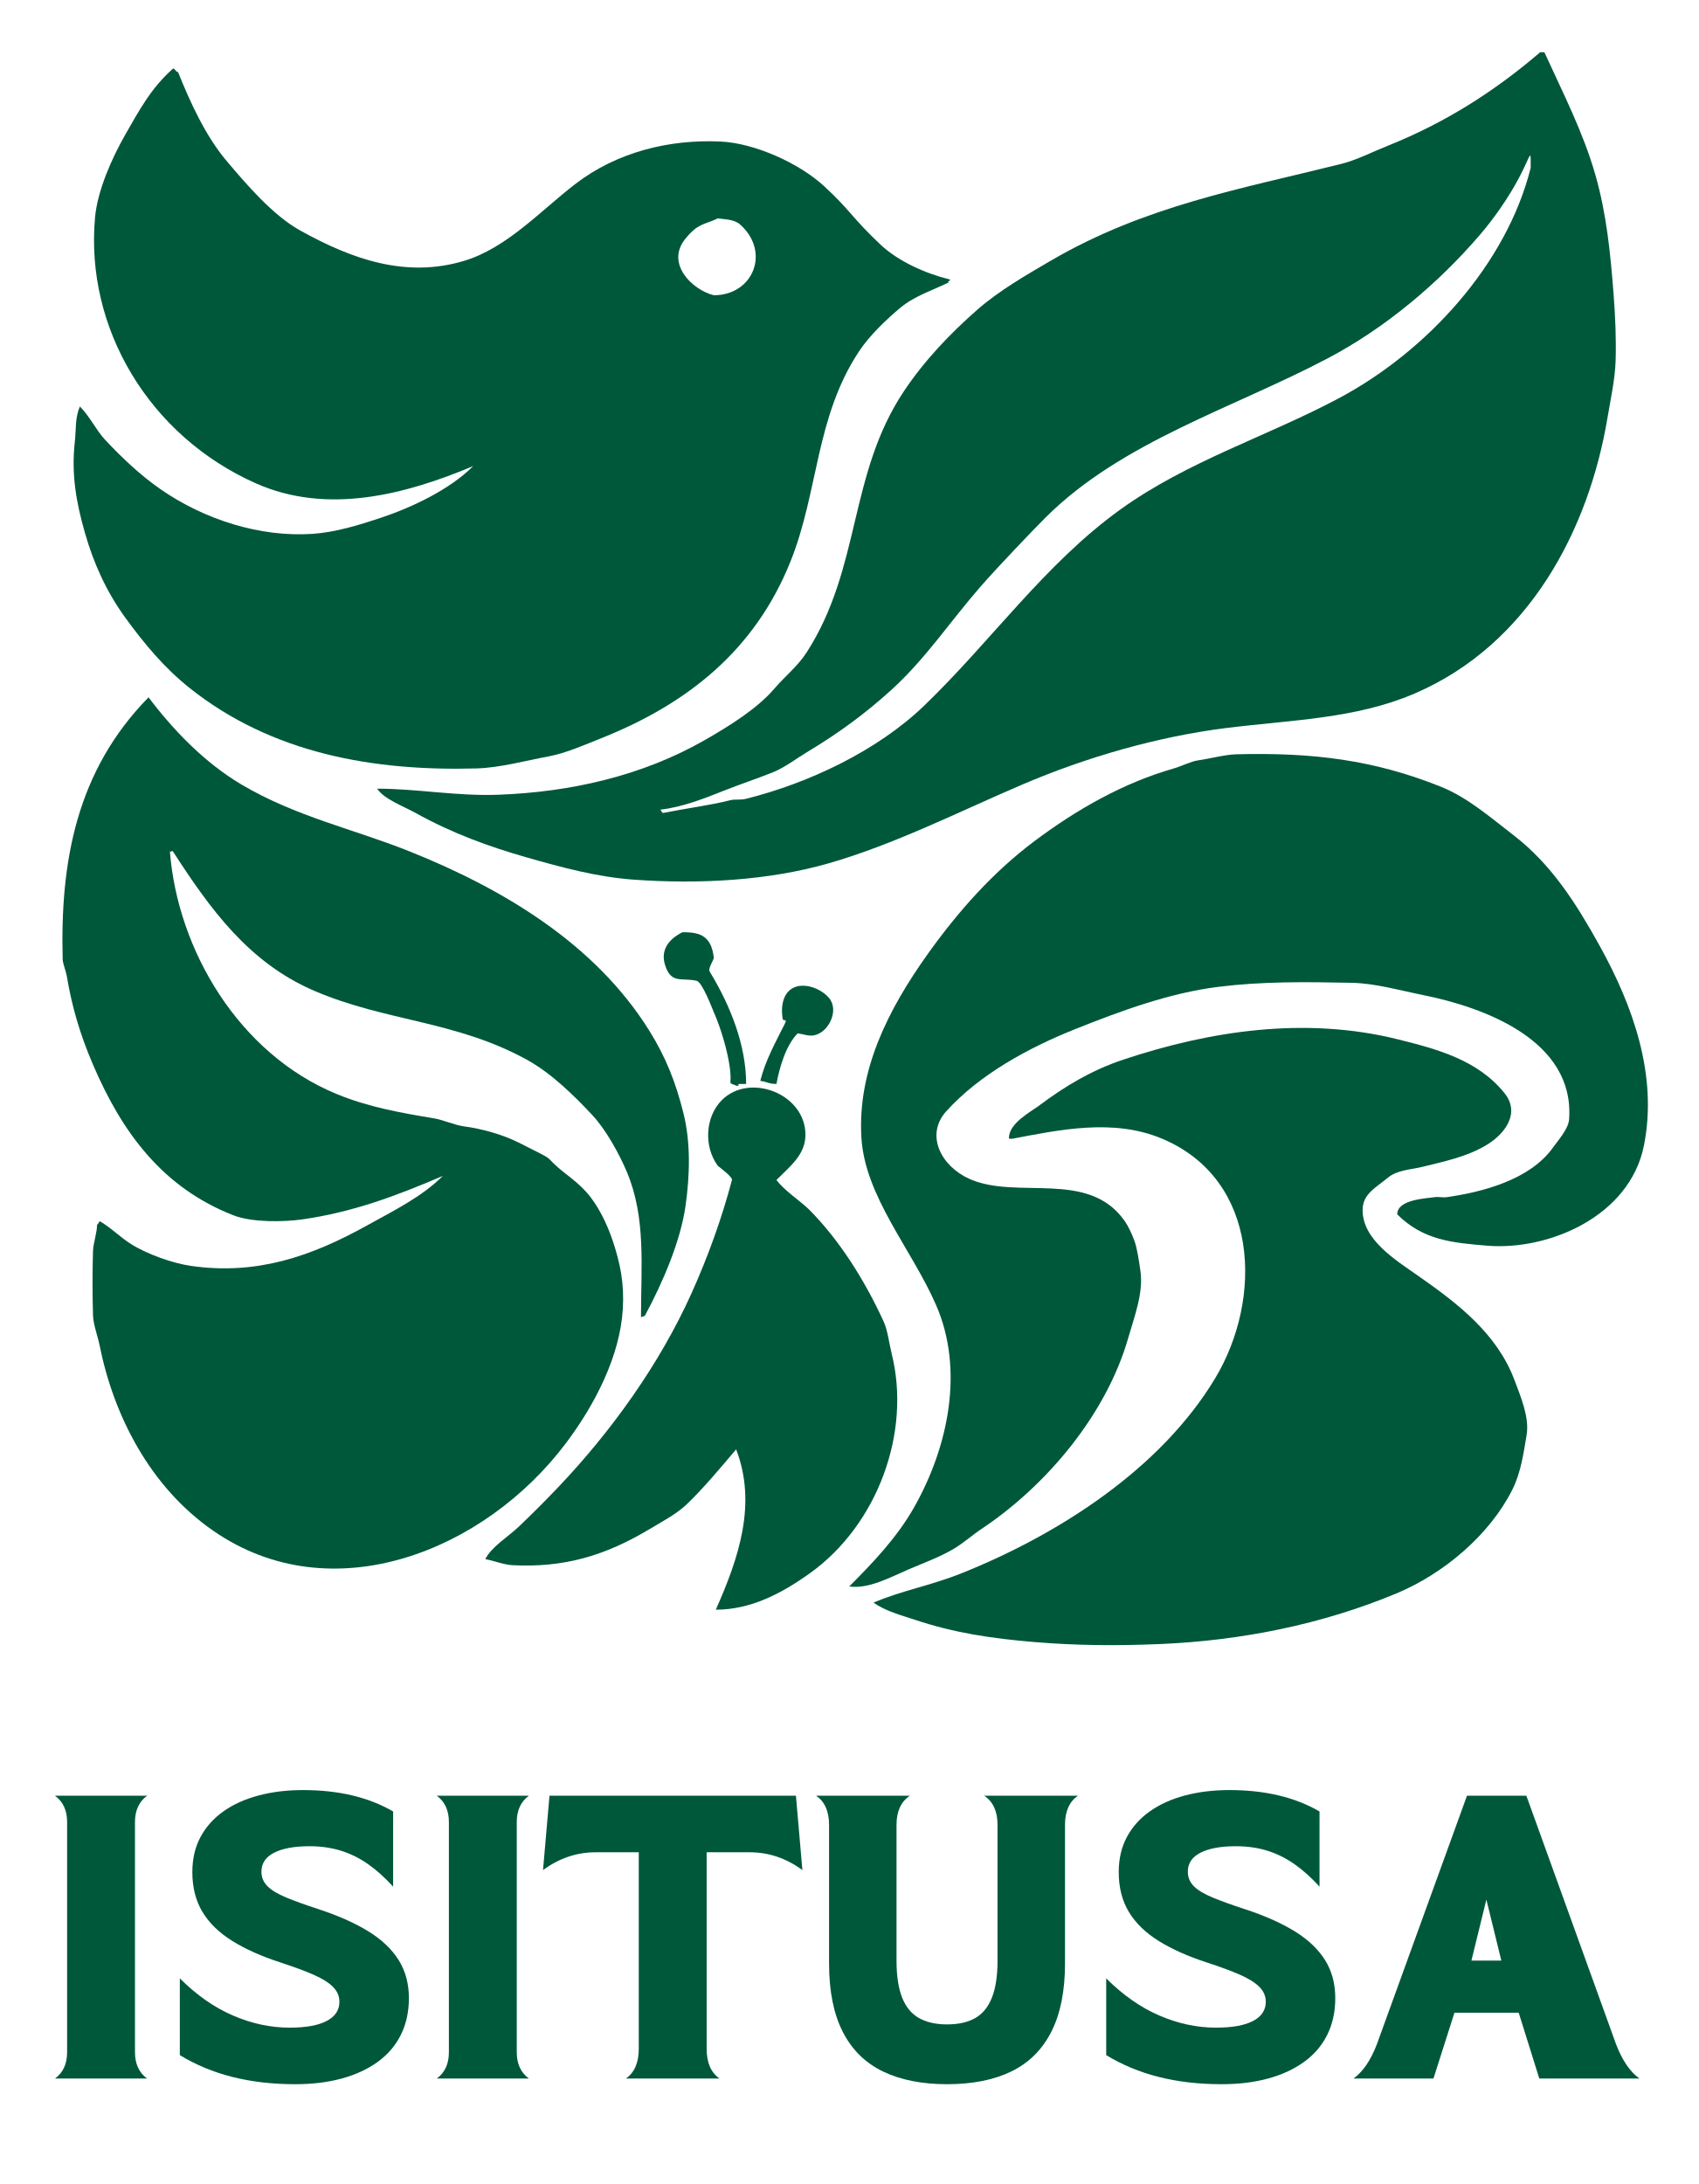
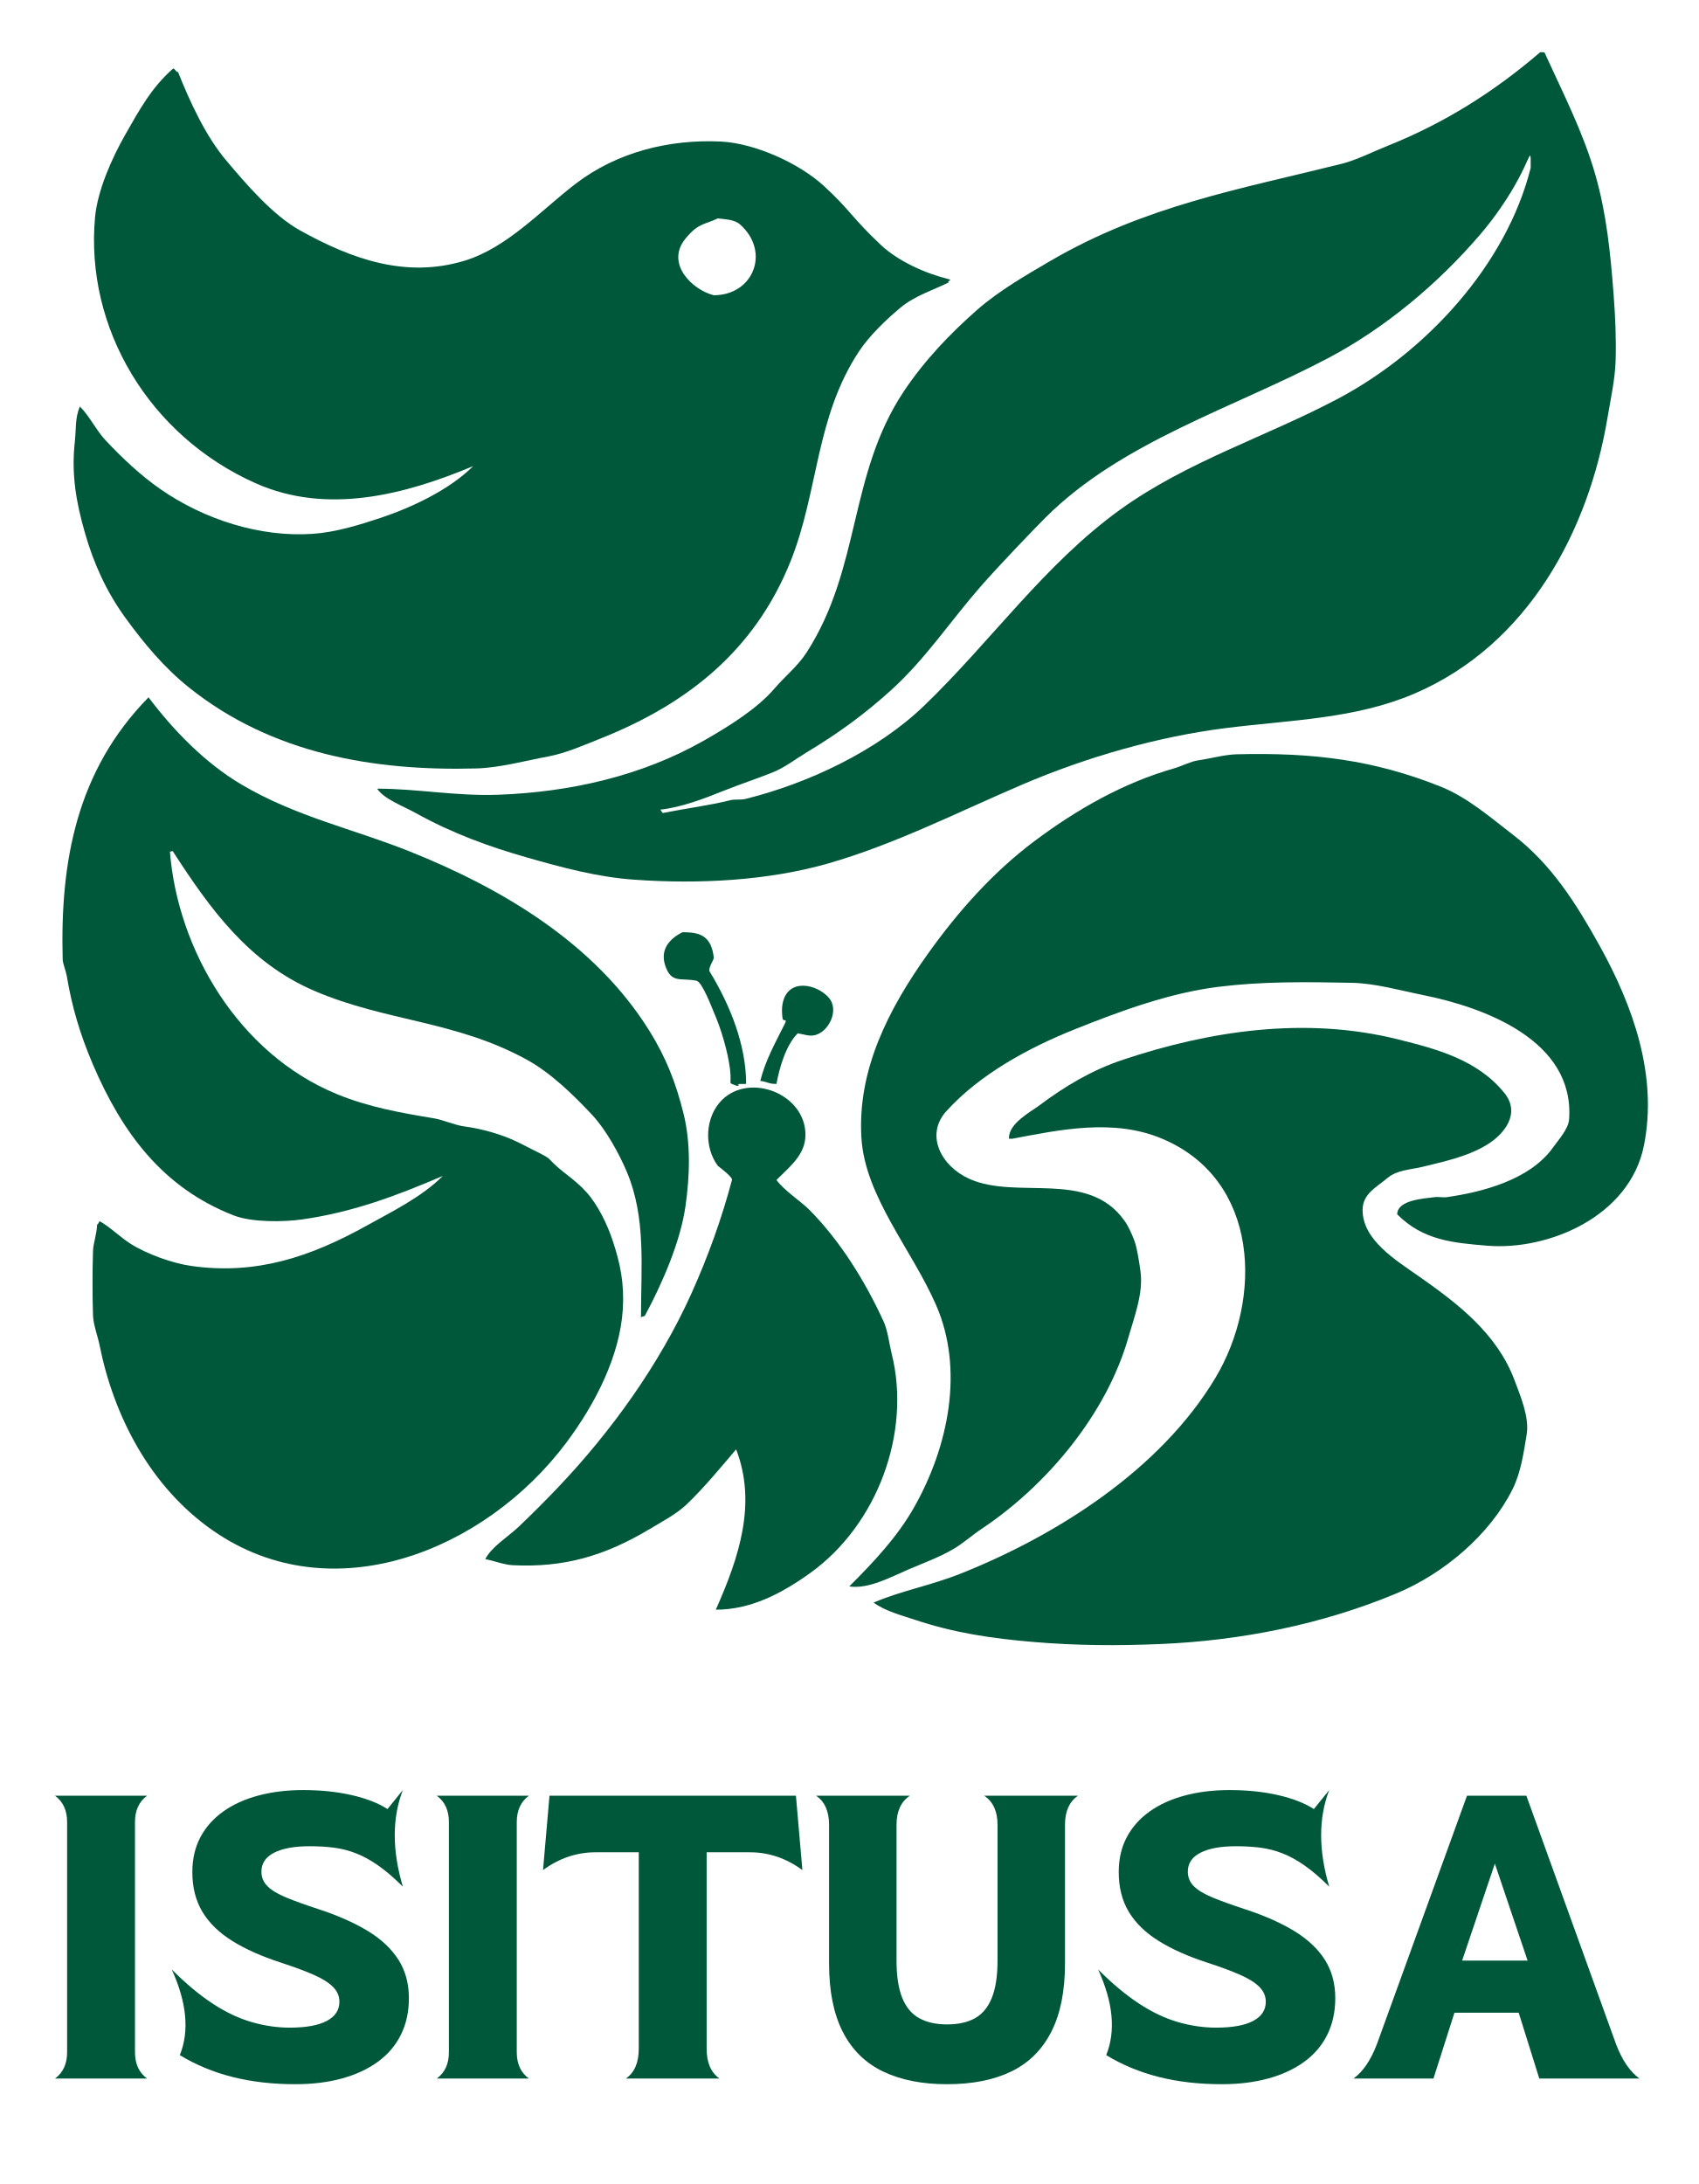
<svg xmlns="http://www.w3.org/2000/svg" viewBox="0 0 840 1080" fill="#00583B">
  <g fill-rule="evenodd" transform="translate(-110 -90)">
    <path d="M 873.775 115.825 C 883.018 136.131 892.955 155.342 899 176.5 C 904.508 195.78 906.416 214.912 908 235.5 C 908.844 246.473 909.333 257.5 909 268.5 C 908.726 277.528 906.448 287.814 905 296.5 C 895.784 351.797 866.256 408.676 809.5 433 C 780.272 445.526 748.649 445.981 716.5 450 C 682.886 454.202 647.465 464.301 615.5 478 C 583.533 491.7 552.118 507.681 519.5 517 C 490.006 525.427 456.069 527.326 423.5 525 C 405.456 523.711 388.243 519.069 370.5 514 C 352.008 508.717 333.777 502.154 315.5 492 C 309.226 488.514 299.98 485.22 296.5 480 C 316.4 480 335.628 483.773 356.5 483 C 391.745 481.695 427.221 473.874 458.5 456 C 470.885 448.923 484.519 440.395 493 430.5 C 498.389 424.213 504.5 419.499 509 412.5 C 535.906 370.647 529.56 324.66 557 283.5 C 567.14 268.289 579.933 254.871 593.5 243 C 603.966 233.842 617.369 226.077 629.5 219 C 676.446 191.615 723.486 183.503 773.5 171 C 780.844 169.164 788.661 165.136 796.5 162 C 824.325 150.87 848.792 135.446 871.5 116 C 872.065 115.517 873.454 116.071 873.775 115.825 Z M 436.4 490.4 C 437.144 490.524 437.26 492.148 438 492 C 449.236 489.753 460.769 488.308 471 485.75 C 473.823 485.044 475.923 485.769 479 485 C 509.483 477.379 543.541 461.556 567 439 C 600.043 407.228 626.715 368.845 664 342 C 697.357 317.983 736.084 306.08 772 287 C 815.591 263.842 855.074 220.706 867 173 C 867 159.211 867.707 170.382 852 193 C 848.882 197.49 845.558 201.849 842 206 C 821.273 230.181 795.255 252.042 767 267 C 720.329 291.708 664.691 308.309 627 346 C 620.858 352.142 603.817 369.923 595 380 C 580.281 396.821 567.727 415.794 551 431 C 537.675 443.114 524.433 452.74 509 462 C 503.466 465.32 498.241 469.504 492 472 C 484.102 475.159 475.917 477.833 468 481 C 457.754 485.099 447.068 489.215 436.4 490.4 Z" />
    <path d="M 198 125.5 C 203.849 140.122 211.55 157.15 222 169.5 C 231.763 181.038 244.82 196.4 258.5 204 C 284.166 218.259 310.743 227.627 339.5 219 C 360.659 212.652 377.439 194.124 394.5 181 C 415.192 165.083 441.146 158.793 466.5 160 C 483.199 160.795 505.155 170.643 517.5 182 C 530.652 194.1 531.063 197.388 545.5 211 C 554.155 219.16 567.49 225.135 579 228 C 581.651 228.66 577.735 228.953 579.288 229.616 C 571.798 233.345 562.424 236.263 555.5 242 C 548.489 247.809 540.104 255.844 535 263.5 C 513.263 296.106 514.844 332.89 501 367.5 C 483.252 411.869 449.714 438.114 407.5 455 C 399.269 458.292 389.677 462.486 381.5 464 C 370.01 466.128 357.239 469.683 345.5 470 C 295.118 471.362 244.582 462.866 203.5 430 C 191.155 420.124 181.306 408.296 172 395.5 C 162.445 382.362 156.214 368.249 152 353.5 C 147.729 338.551 145.198 324.718 147 308.5 C 147.701 302.187 147.045 296.729 149.5 291 C 154.41 295.91 157.565 302.759 162 307.5 C 170.382 316.46 179.537 325.103 189.5 332 C 211.036 346.909 238.519 355.732 264.5 354 C 275.963 353.236 287.89 349.537 298.5 346 C 313.513 340.996 332.304 332.196 344 320.5 C 310.54 334.532 271.941 344.752 236.5 329 C 183.742 305.552 152.026 252.215 157 197.5 C 158.198 184.325 165.192 168.415 172 156.5 C 178.67 144.827 184.825 133.341 195.5 124 C 196.231 123.36 197.269 126.14 198 125.5 Z M 465 198 C 458.264 201.222 455.391 200.189 449 208 C 438.952 220.28 452.31 233.328 463 236 C 482.583 236 491.176 214.49 476 201 C 473.076 198.401 468.441 198.492 465 198 Z" />
    <path d="M 183.456 434.831 C 195.731 451.092 211.204 467.189 229.5 478 C 256.385 493.886 284.725 499.89 312.5 511 C 358.587 529.435 404.131 556.509 431 599.5 C 439.383 612.912 444.192 625.269 448 640.5 C 451.649 655.094 451.173 671.292 449 686.5 C 446.524 703.83 437.768 724.217 429 740.5 C 428.647 741.156 427.373 740.855 427 741.5 C 427 716.183 429.554 692.19 420 669.5 C 416.124 660.295 409.585 648.573 403 641.5 C 393.798 631.616 382.446 620.551 370.5 614 C 335.219 594.652 300.923 595.181 265.5 580 C 233.11 566.119 214.015 539.649 195.5 511 C 195.233 510.587 194.303 511.431 194.025 511.025 C 197.824 559.631 227.964 611.014 276.5 631 C 292.424 637.557 308.359 640.31 324.5 643 C 329.31 643.802 334.81 646.375 339.5 647 C 348.304 648.173 358.481 650.99 366.5 655 C 388.912 666.206 375.97 659.699 390.5 671 C 393.854 673.609 397.167 676.333 400 679.5 C 405.781 685.961 410.281 695.344 413 703.5 C 416.719 714.656 418.808 724.577 418 737.5 C 416.565 760.462 404.49 784.18 390 803.5 C 349.804 857.094 274.053 887.537 215.5 847 C 183.919 825.136 166.129 789.645 159.25 755.25 C 158.353 750.765 156.136 744.999 156 740.5 C 155.677 729.838 155.677 719.162 156 708.5 C 156.109 704.893 158 699.675 158 695.5 C 158.613 695.853 158.887 693.647 159.5 694 C 164.873 697.094 169.278 701.658 174.5 705 C 182.629 710.203 195.444 714.706 204.5 716 C 236.767 720.61 263.639 711.478 291.5 696 C 304.167 688.963 318.601 681.899 329 671.5 C 305.208 681.697 284.041 689.494 259.5 693 C 250.484 694.288 234.703 694.591 225.5 691 C 190.562 677.366 170.488 650.305 156 616.5 C 149.504 601.343 145.532 587.693 143 572.5 C 142.669 570.513 141.049 566.324 141 564.5 C 139.694 516.171 147.782 471.167 183.456 434.831 Z" />
    <path d="M 801 690.5 C 801 683.236 814.761 682.677 819.5 682 C 821.48 681.717 823.52 682.283 825.5 682 C 843.194 679.472 866.623 673.428 878 657.5 C 880.786 653.6 885.66 648.266 886 643.5 C 888.79 604.442 843.975 588.095 813.5 582 C 802.591 579.818 790.185 576.238 778.5 576 C 755.428 575.529 733.978 575.315 712.5 578 C 688.416 581.011 664.263 589.895 641.5 599 C 618.755 608.098 594.545 621.213 578 639.5 C 567.401 651.214 575.383 666.726 589.5 673 C 613.042 683.463 647.976 668.267 666 693.5 C 668.166 696.533 669.662 700.022 671 703.5 C 672.415 707.179 673.5 715.003 674 718.5 C 675.56 729.42 670.979 741.074 668 751.5 C 657.183 789.36 627.643 824.571 595.5 846 C 590.728 849.181 586.443 853.092 581.5 856 C 574.557 860.084 566.904 862.827 559.5 866 C 550.456 869.876 539.554 875.921 530 874.5 C 541.82 862.68 553.638 850.232 562 835.5 C 579.22 805.159 586.784 767.203 573 735.5 C 560.949 707.783 537.717 681.688 536 652.5 C 534.04 619.175 549.191 589.233 569 561.5 C 583.885 540.662 601.071 521.321 621.5 506 C 642.754 490.06 665.73 477.077 690.5 470 C 694.394 468.888 698.925 466.502 702.5 466 C 708.576 465.146 715.659 463.15 721.5 463 C 759.59 462.023 789.602 465.841 822.5 479 C 835.794 484.318 847.251 494.347 858.5 503 C 877.312 517.471 889.485 536.773 901 557.5 C 917.764 587.675 929.896 622.019 923 656.5 C 915.959 691.704 875.54 708.503 845.5 706 C 828.411 704.576 813.845 703.345 801 690.5 Z" />
    <path d="M 447.5 551 C 452.598 551 458.05 551.281 461 556.5 C 462.194 558.613 462.699 561.092 463 563.5 C 463.145 564.657 459.967 568.805 461 570.5 C 471.24 587.293 479 606.878 479 626 C 470.778 626 477.88 626.249 474.5 627 C 469.382 624.807 472.128 627.526 471 618.5 C 469.944 610.055 466.556 598.501 463 590.5 C 462.302 588.93 457.321 575.613 454.5 575 C 446.884 573.344 442.045 576.634 439 567.5 C 436.483 559.949 440.556 554.472 447.5 551 Z" />
    <path d="M 504.5 601 C 498.576 606.924 495.398 618.313 494 626 C 489.992 626 489.968 625.067 486 624.5 C 488.505 614.481 493.165 606.17 498 596.5 C 499.704 593.092 497.267 595.633 497 593.5 C 496.711 591.185 496.583 588.796 497 586.5 C 499.408 573.257 514.145 576.58 520 583.5 C 525.172 589.613 519.794 600.674 512.5 602 C 509.856 602.481 507.167 601.333 504.5 601 Z" />
    <path d="M 542 882.5 C 555.916 876.536 570.156 874.138 585.5 868 C 633.347 848.861 684.028 816.454 711 771.5 C 734.531 732.282 733.032 673.222 684.5 653 C 660.58 643.033 634.303 648.612 610.194 653.2 C 610.173 652.797 609.021 653.403 609 653 C 608.613 645.618 619.925 639.682 623.5 637 C 636.78 627.04 649.904 619.199 665.5 614 C 708.069 599.81 755.362 592.466 801.5 604 C 820.567 608.767 840.751 614.071 854 630.5 C 862.123 640.573 854.073 650.724 845.5 656 C 835.571 662.11 823.783 664.429 813.5 667 C 807.986 668.378 800.925 668.512 796.278 672.444 C 790.709 677.157 783.875 680.261 783.875 688.375 C 783.875 703.146 800.227 713.109 811.5 721 C 830.719 734.453 850.308 749.321 859 772.5 C 862.02 780.554 866.435 790.887 865 799.5 C 863.534 808.298 862.176 818.148 858 826.5 C 846.733 849.033 824.025 868.198 800.5 878 C 763.706 893.331 723.664 901.326 683.5 903 C 662.12 903.891 642.34 903.737 621.5 902 C 600.182 900.223 581.803 897.434 562.5 891 C 555.513 888.671 547.922 886.73 542 882.5 Z" />
    <path d="M 494 673.5 C 497.596 678.534 506.313 684.313 510 688 C 525.206 703.206 537.737 723.29 547 743.5 C 549.067 748.009 549.717 754.368 551 759.5 C 560.713 798.351 543.982 844.084 510.5 868 C 496.329 878.122 481.199 886 464 886 C 475.463 860.207 484.396 833.603 474.056 806.708 C 467.295 814.696 457.697 826.246 449.5 834 C 444.475 838.754 437.527 842.384 431.5 846 C 409.175 859.395 388.974 865.274 363.5 864 C 359.2 863.785 354.255 861.774 350 861 C 353.034 854.931 361.363 849.887 366.5 845 C 373.16 838.664 379.664 832.16 386 825.5 C 412.223 797.932 436.14 764.744 452 729.5 C 460.241 711.187 466.909 692.614 472 673.5 C 472.407 671.973 465.183 666.748 465 666.5 C 457.935 656.941 458.749 642.251 467 634 C 480.722 620.278 508.333 630.836 508.333 651.167 C 508.333 660.927 500.868 666.632 494 673.5 Z" />
  </g>
  <g id="wordmark" transform="translate(20 1027.856) scale(0.1998002 -0.1998002)">
    <path transform="translate(0 0)" d="M36 0Q66 22 66 65V635Q66 678 36 700H264Q234 678 234 635V65Q234 22 264 0Z" />
-     <path transform="translate(307 0)" d="M566 661V475Q535 509 503.5 531.0Q472 553 436.5 564.0Q401 575 359 575Q303 575 271.5 559.0Q240 543 240 512Q240 491 255.0 476.0Q270 461 301.5 448.0Q333 435 382 419Q455 395 504.5 364.5Q554 334 579.5 293.5Q605 253 605 199Q605 148 585.0 108.0Q565 68 527.5 41.0Q490 14 438.5 0.0Q387 -14 324 -14Q239 -14 168.0 4.0Q97 22 38 58V248Q100 186 169.5 156.0Q239 126 310 126Q370 126 401.5 142.5Q433 159 433 190Q433 211 417.0 227.0Q401 243 369.0 257.0Q337 271 288 287Q217 310 168.0 340.5Q119 371 94.0 412.5Q69 454 69 511Q69 560 89.0 597.5Q109 635 145.5 661.0Q182 687 232.5 700.5Q283 714 343 714Q475 714 566 661Z" />
+     <path transform="translate(307 0)" d="M590 714Q550 610 590 475Q558 507 529.5 527.0Q501 547 474.0 557.5Q447 568 419.0 571.5Q391 575 359 575Q303 575 271.5 559.0Q240 543 240 512Q240 491 255.0 476.0Q270 461 301.5 448.0Q333 435 382 419Q455 395 504.5 364.5Q554 334 579.5 293.5Q605 253 605 199Q605 148 585.0 108.0Q565 68 527.5 41.0Q490 14 438.5 0.0Q387 -14 324 -14Q239 -14 168.0 4.0Q97 22 38 58Q74 147 18 270Q70 218 118.5 186.0Q167 154 215.0 140.0Q263 126 310 126Q370 126 401.5 142.5Q433 159 433 190Q433 211 417.0 227.0Q401 243 369.0 257.0Q337 271 288 287Q217 310 168.0 340.5Q119 371 94.0 412.5Q69 454 69 511Q69 560 89.0 597.5Q109 635 145.5 661.0Q182 687 232.5 700.5Q283 714 343 714Q409 714 463.5 701.5Q518 689 552 667Q574 694 590 714Z" />
    <path transform="translate(945 0)" d="M36 0Q66 22 66 65V635Q66 678 36 700H264Q234 678 234 635V65Q234 22 264 0Z" />
    <path transform="translate(1245 0)" d="M15 700H625L641 516Q581 560 511 560H404V74Q404 22 436 0H204Q236 22 236 74V560H129Q59 560 -1 516Z" />
    <path transform="translate(1894 0)" d="M26 700H258Q225 678 225 628V292Q225 235 239.0 200.0Q253 165 281.0 149.5Q309 134 350 134Q392 134 419.5 149.5Q447 165 461.0 200.0Q475 235 475 292V628Q475 678 442 700H674Q642 678 642 628V285Q642 182 608.0 115.5Q574 49 509.0 17.5Q444 -14 350 -14Q257 -14 191.5 17.5Q126 49 92.0 115.5Q58 182 58 285V628Q58 678 26 700Z" />
-     <path transform="translate(2600 0)" d="M566 661V475Q535 509 503.5 531.0Q472 553 436.5 564.0Q401 575 359 575Q303 575 271.5 559.0Q240 543 240 512Q240 491 255.0 476.0Q270 461 301.5 448.0Q333 435 382 419Q455 395 504.5 364.5Q554 334 579.5 293.5Q605 253 605 199Q605 148 585.0 108.0Q565 68 527.5 41.0Q490 14 438.5 0.0Q387 -14 324 -14Q239 -14 168.0 4.0Q97 22 38 58V248Q100 186 169.5 156.0Q239 126 310 126Q370 126 401.5 142.5Q433 159 433 190Q433 211 417.0 227.0Q401 243 369.0 257.0Q337 271 288 287Q217 310 168.0 340.5Q119 371 94.0 412.5Q69 454 69 511Q69 560 89.0 597.5Q109 635 145.5 661.0Q182 687 232.5 700.5Q283 714 343 714Q475 714 566 661Z" />
-     <path transform="translate(3234 0)" d="M16 0Q51 25 74 85L297 700H444L666 85Q689 25 724 0H476L425 163H266L214 0ZM308 292H382L345 443Z" />
+     <path transform="translate(2600 0)" d="M590 714Q550 610 590 475Q558 507 529.5 527.0Q501 547 474.0 557.5Q447 568 419.0 571.5Q391 575 359 575Q303 575 271.5 559.0Q240 543 240 512Q240 491 255.0 476.0Q270 461 301.5 448.0Q333 435 382 419Q455 395 504.5 364.5Q554 334 579.5 293.5Q605 253 605 199Q605 148 585.0 108.0Q565 68 527.5 41.0Q490 14 438.5 0.0Q387 -14 324 -14Q239 -14 168.0 4.0Q97 22 38 58Q74 147 18 270Q70 218 118.5 186.0Q167 154 215.0 140.0Q263 126 310 126Q370 126 401.5 142.5Q433 159 433 190Q433 211 417.0 227.0Q401 243 369.0 257.0Q337 271 288 287Q217 310 168.0 340.5Q119 371 94.0 412.5Q69 454 69 511Q69 560 89.0 597.5Q109 635 145.5 661.0Q182 687 232.5 700.5Q283 714 343 714Q409 714 463.5 701.5Q518 689 552 667Q574 694 590 714Z" />
+     <path transform="translate(3234 0)" d="M16 0Q51 25 74 85L297 700H444L666 85Q689 25 724 0H476L425 163H266L214 0ZM285 292H447L366 532Z" />
  </g>
</svg>
